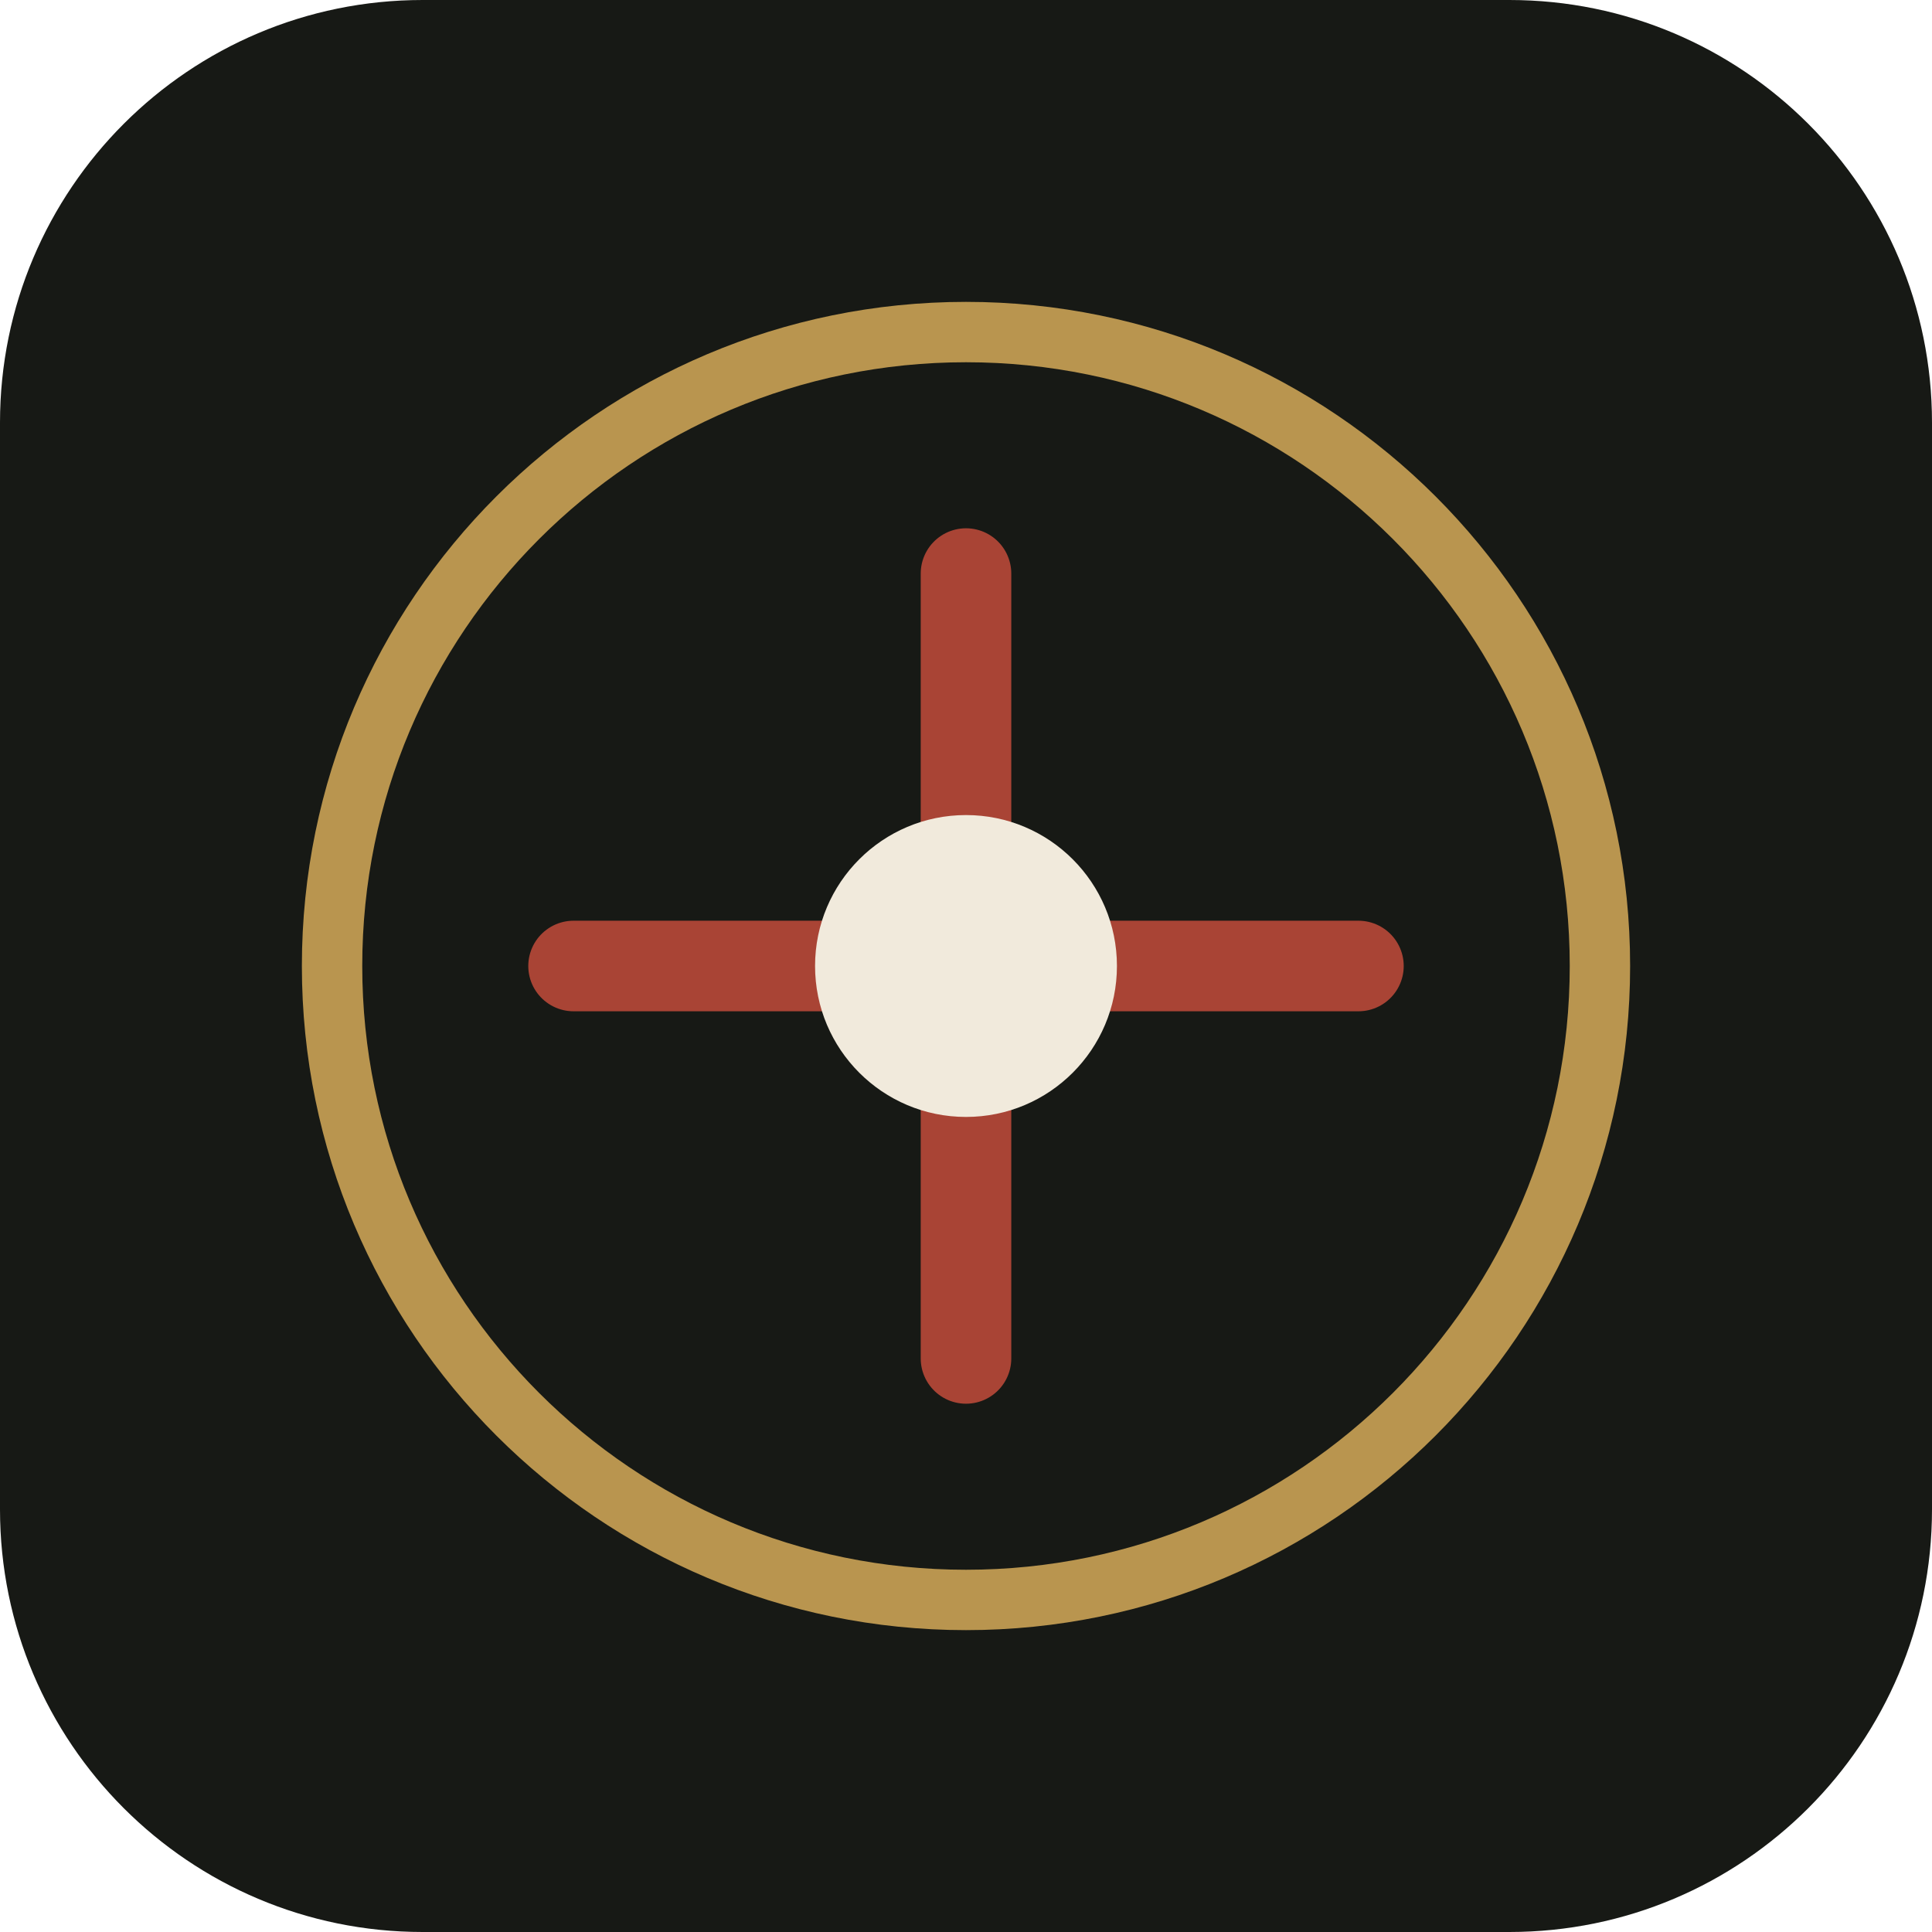
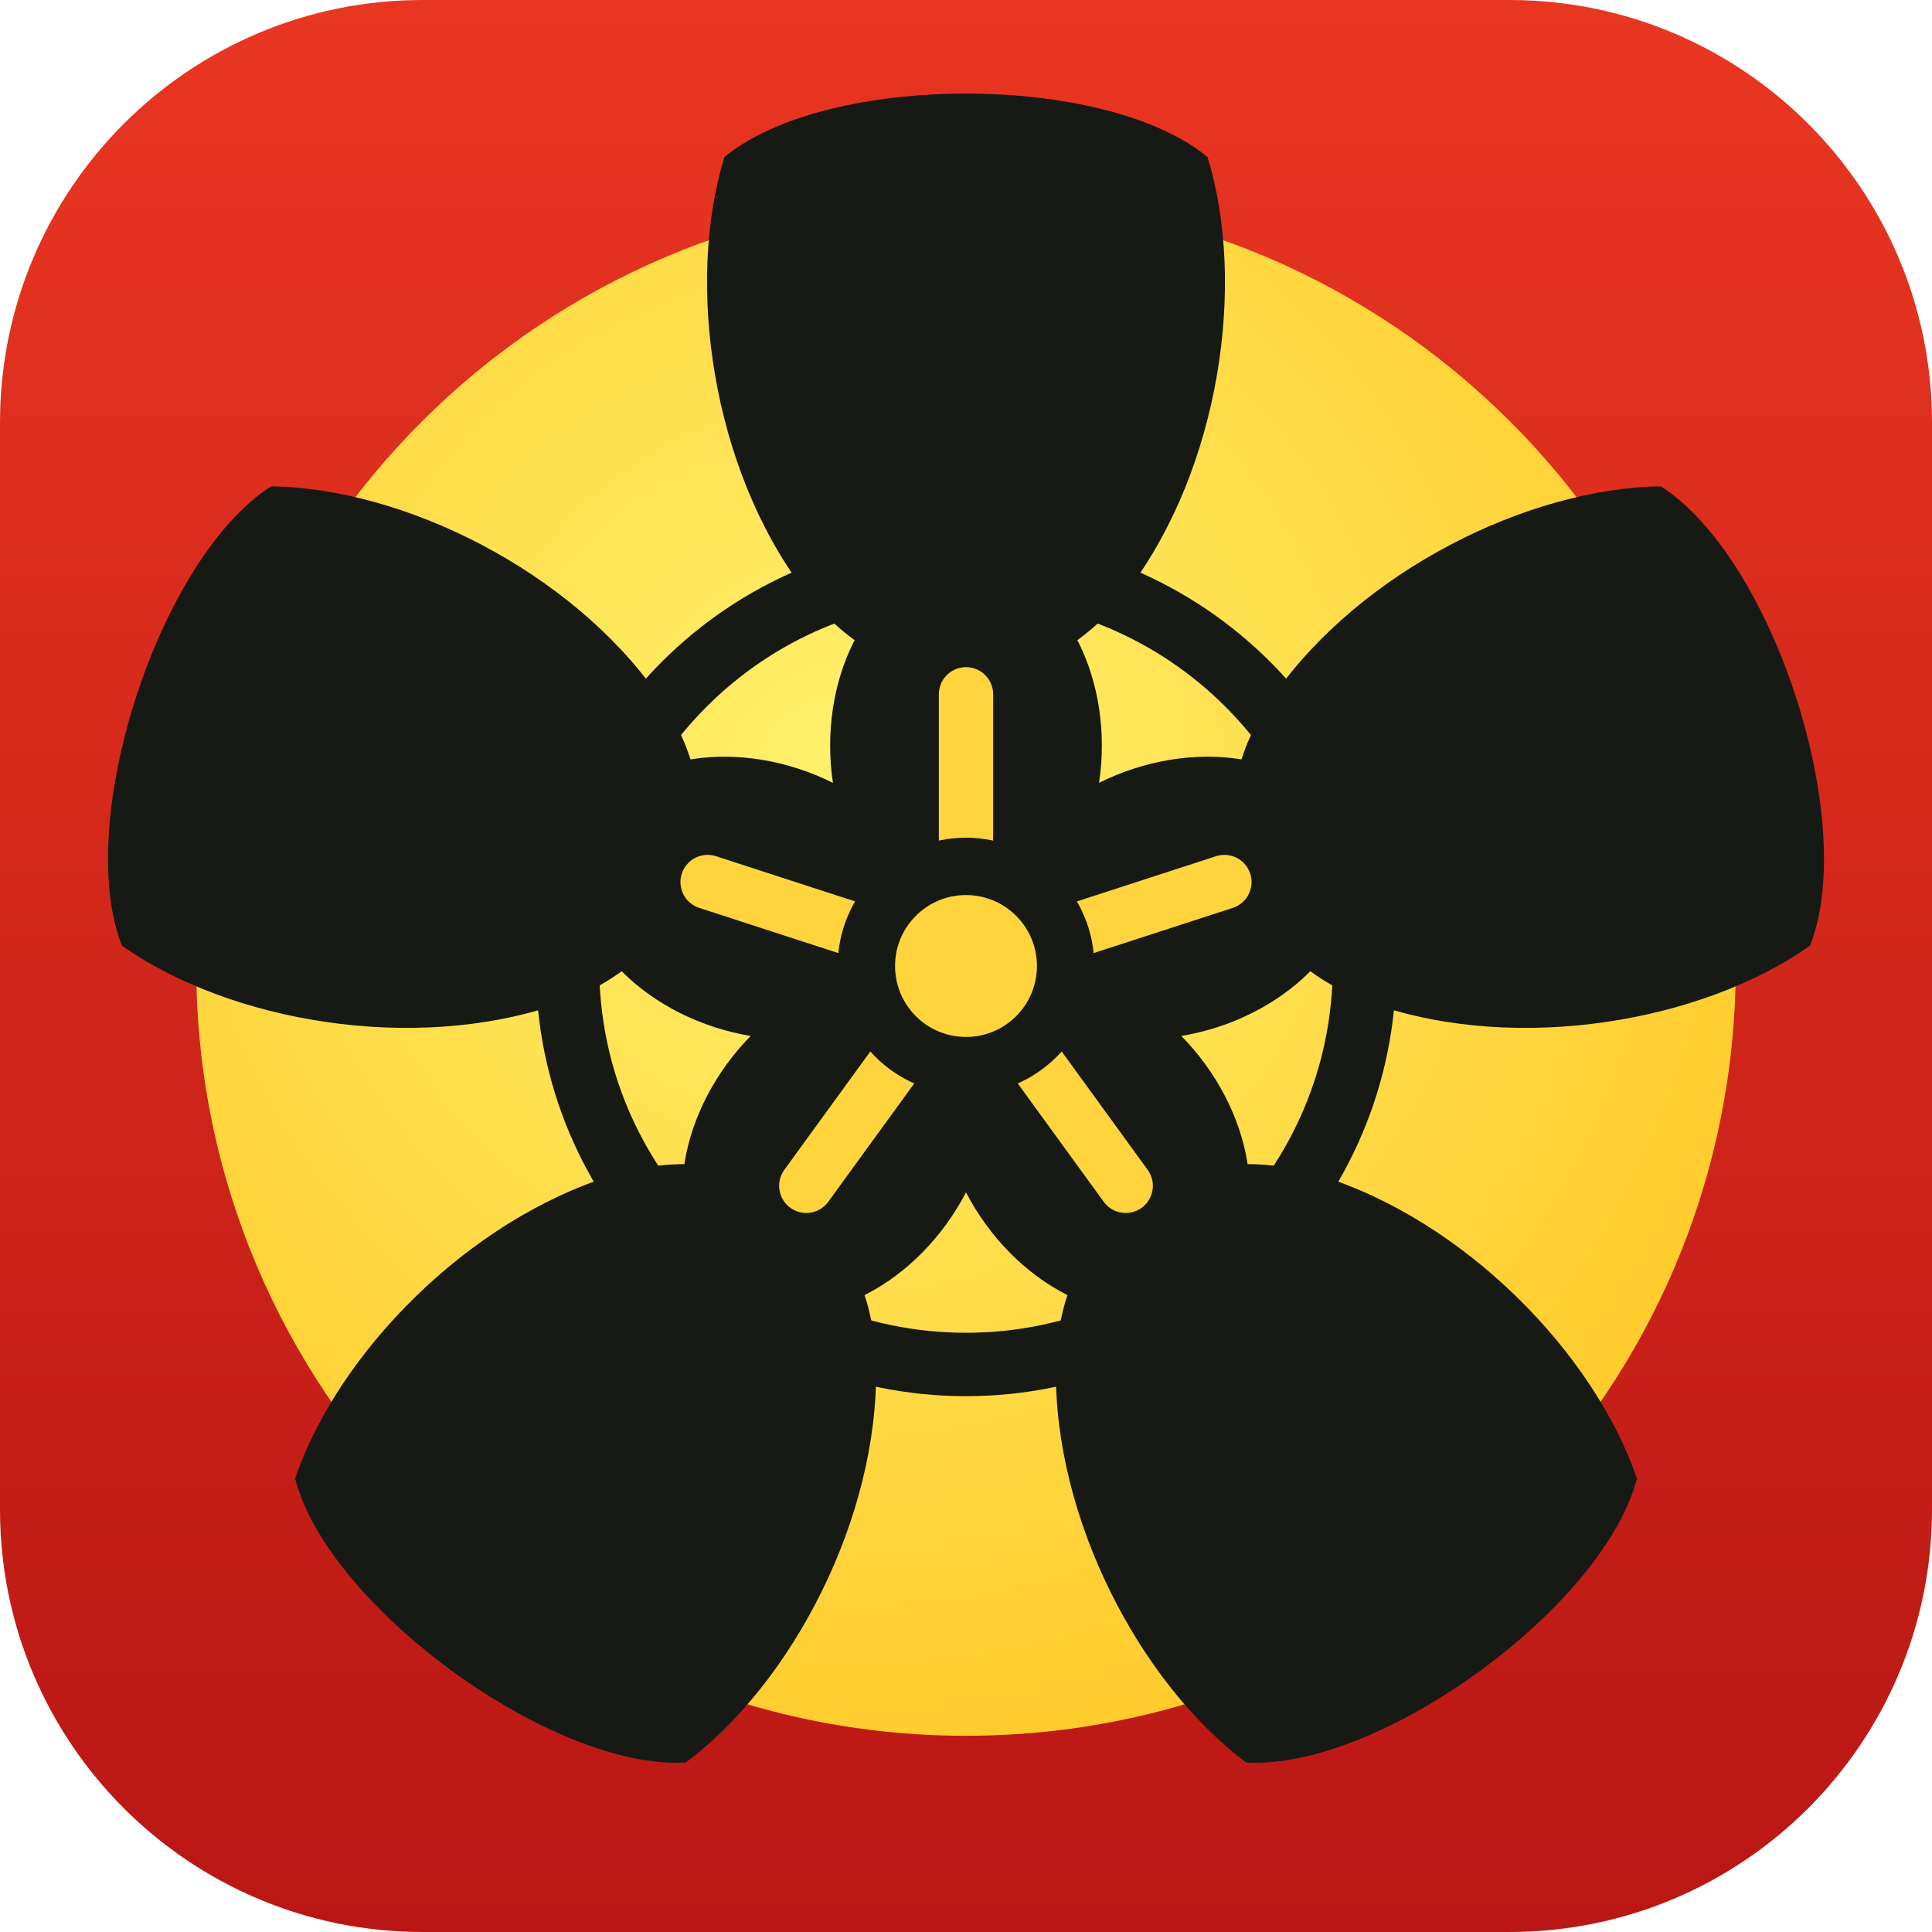
<svg xmlns="http://www.w3.org/2000/svg" viewBox="0 0 64 64">
-   <rect width="64" height="64" rx="14" fill="#171915" />
-   <circle cx="32" cy="32" r="21" fill="none" stroke="#b9954f" stroke-width="2" />
-   <path d="M19 32h26M32 19v26" stroke="#a94435" stroke-width="3" stroke-linecap="round" />
-   <circle cx="32" cy="32" r="5" fill="#f1eadc" />
+   <defs>
+     <linearGradient id="sky" x1="0" y1="0" x2="0" y2="1">
+       <stop offset="0" stop-color="#e93621" />
+       <stop offset="1" stop-color="#b91615" />
+     </linearGradient>
+     <radialGradient id="sun" cx="42%" cy="38%" r="68%">
+       <stop offset="0" stop-color="#fff16c" />
+       <stop offset="1" stop-color="#ffc928" />
+     </radialGradient>
+     <path id="outer-lobe" d="M24 5.2C22.7 9.4 23.6 15.5 26.6 19.5 28.1 21.5 30 22.4 32 22.4s3.9-.9 5.4-2.9c3-4 3.9-10.1 2.6-14.3C36.6 2.4 27.4 2.4 24 5.2Z" />
+     <ellipse id="inner-petal" cx="32" cy="24.7" rx="4.5" ry="6.1" />
+   </defs>
+   <rect width="64" height="64" rx="14" fill="url(#sky)" />
+   <circle cx="32" cy="32" r="25.5" fill="url(#sun)" />
+   <g fill="#171915">
+     <use href="#outer-lobe" />
+     <use href="#outer-lobe" transform="rotate(72 32 32)" />
+     <use href="#outer-lobe" transform="rotate(144 32 32)" />
+     <use href="#outer-lobe" transform="rotate(216 32 32)" />
+     <use href="#outer-lobe" transform="rotate(288 32 32)" />
+     <circle cx="32" cy="32" r="13.2" fill="none" stroke="#171915" stroke-width="2.1" />
+     <use href="#inner-petal" />
+     <use href="#inner-petal" transform="rotate(72 32 32)" />
+     <use href="#inner-petal" transform="rotate(144 32 32)" />
+     <use href="#inner-petal" transform="rotate(216 32 32)" />
+     <use href="#inner-petal" transform="rotate(288 32 32)" />
+   </g>
+   <g stroke="#ffd43d" stroke-width="1.8" stroke-linecap="round">
+     <path d="M32 31V23" />
+     <path d="M32 31V23" transform="rotate(72 32 32)" />
+     <path d="M32 31V23" transform="rotate(144 32 32)" />
+     <path d="M32 31V23" transform="rotate(216 32 32)" />
+     <path d="M32 31V23" transform="rotate(288 32 32)" />
+   </g>
+   <circle cx="32" cy="32" r="3.3" fill="#ffd43d" stroke="#171915" stroke-width="1.9" />
</svg>
